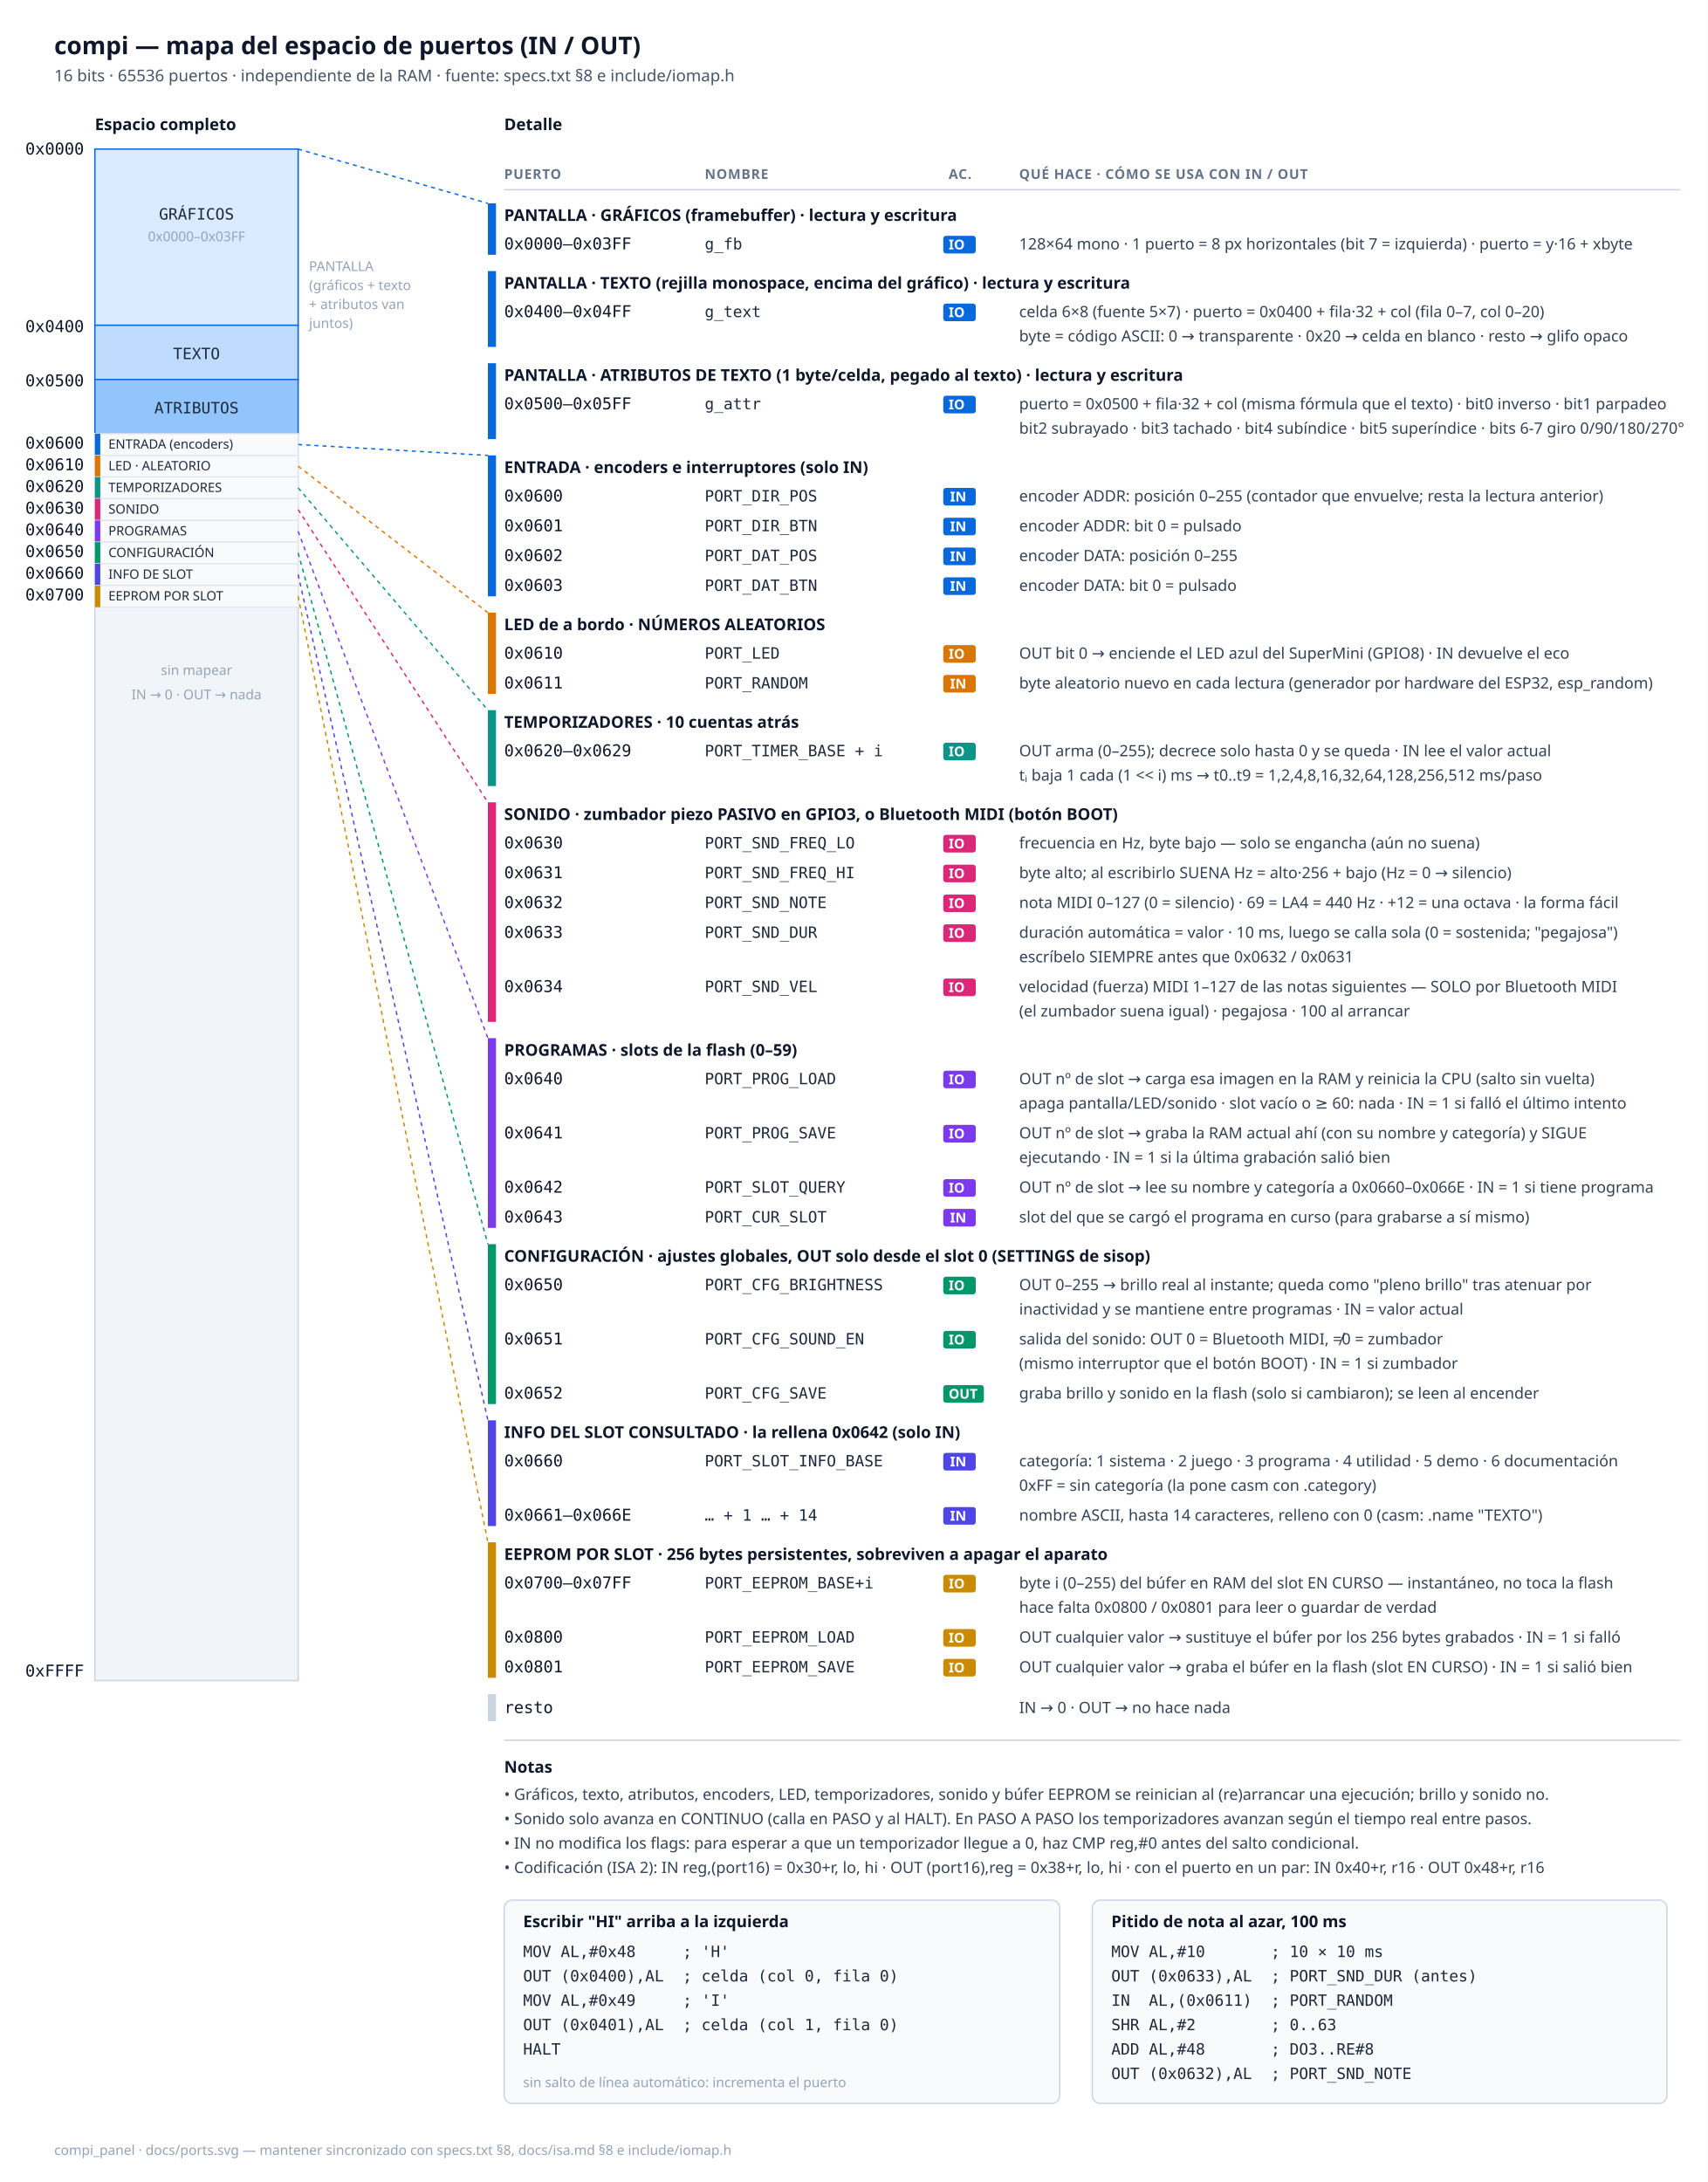
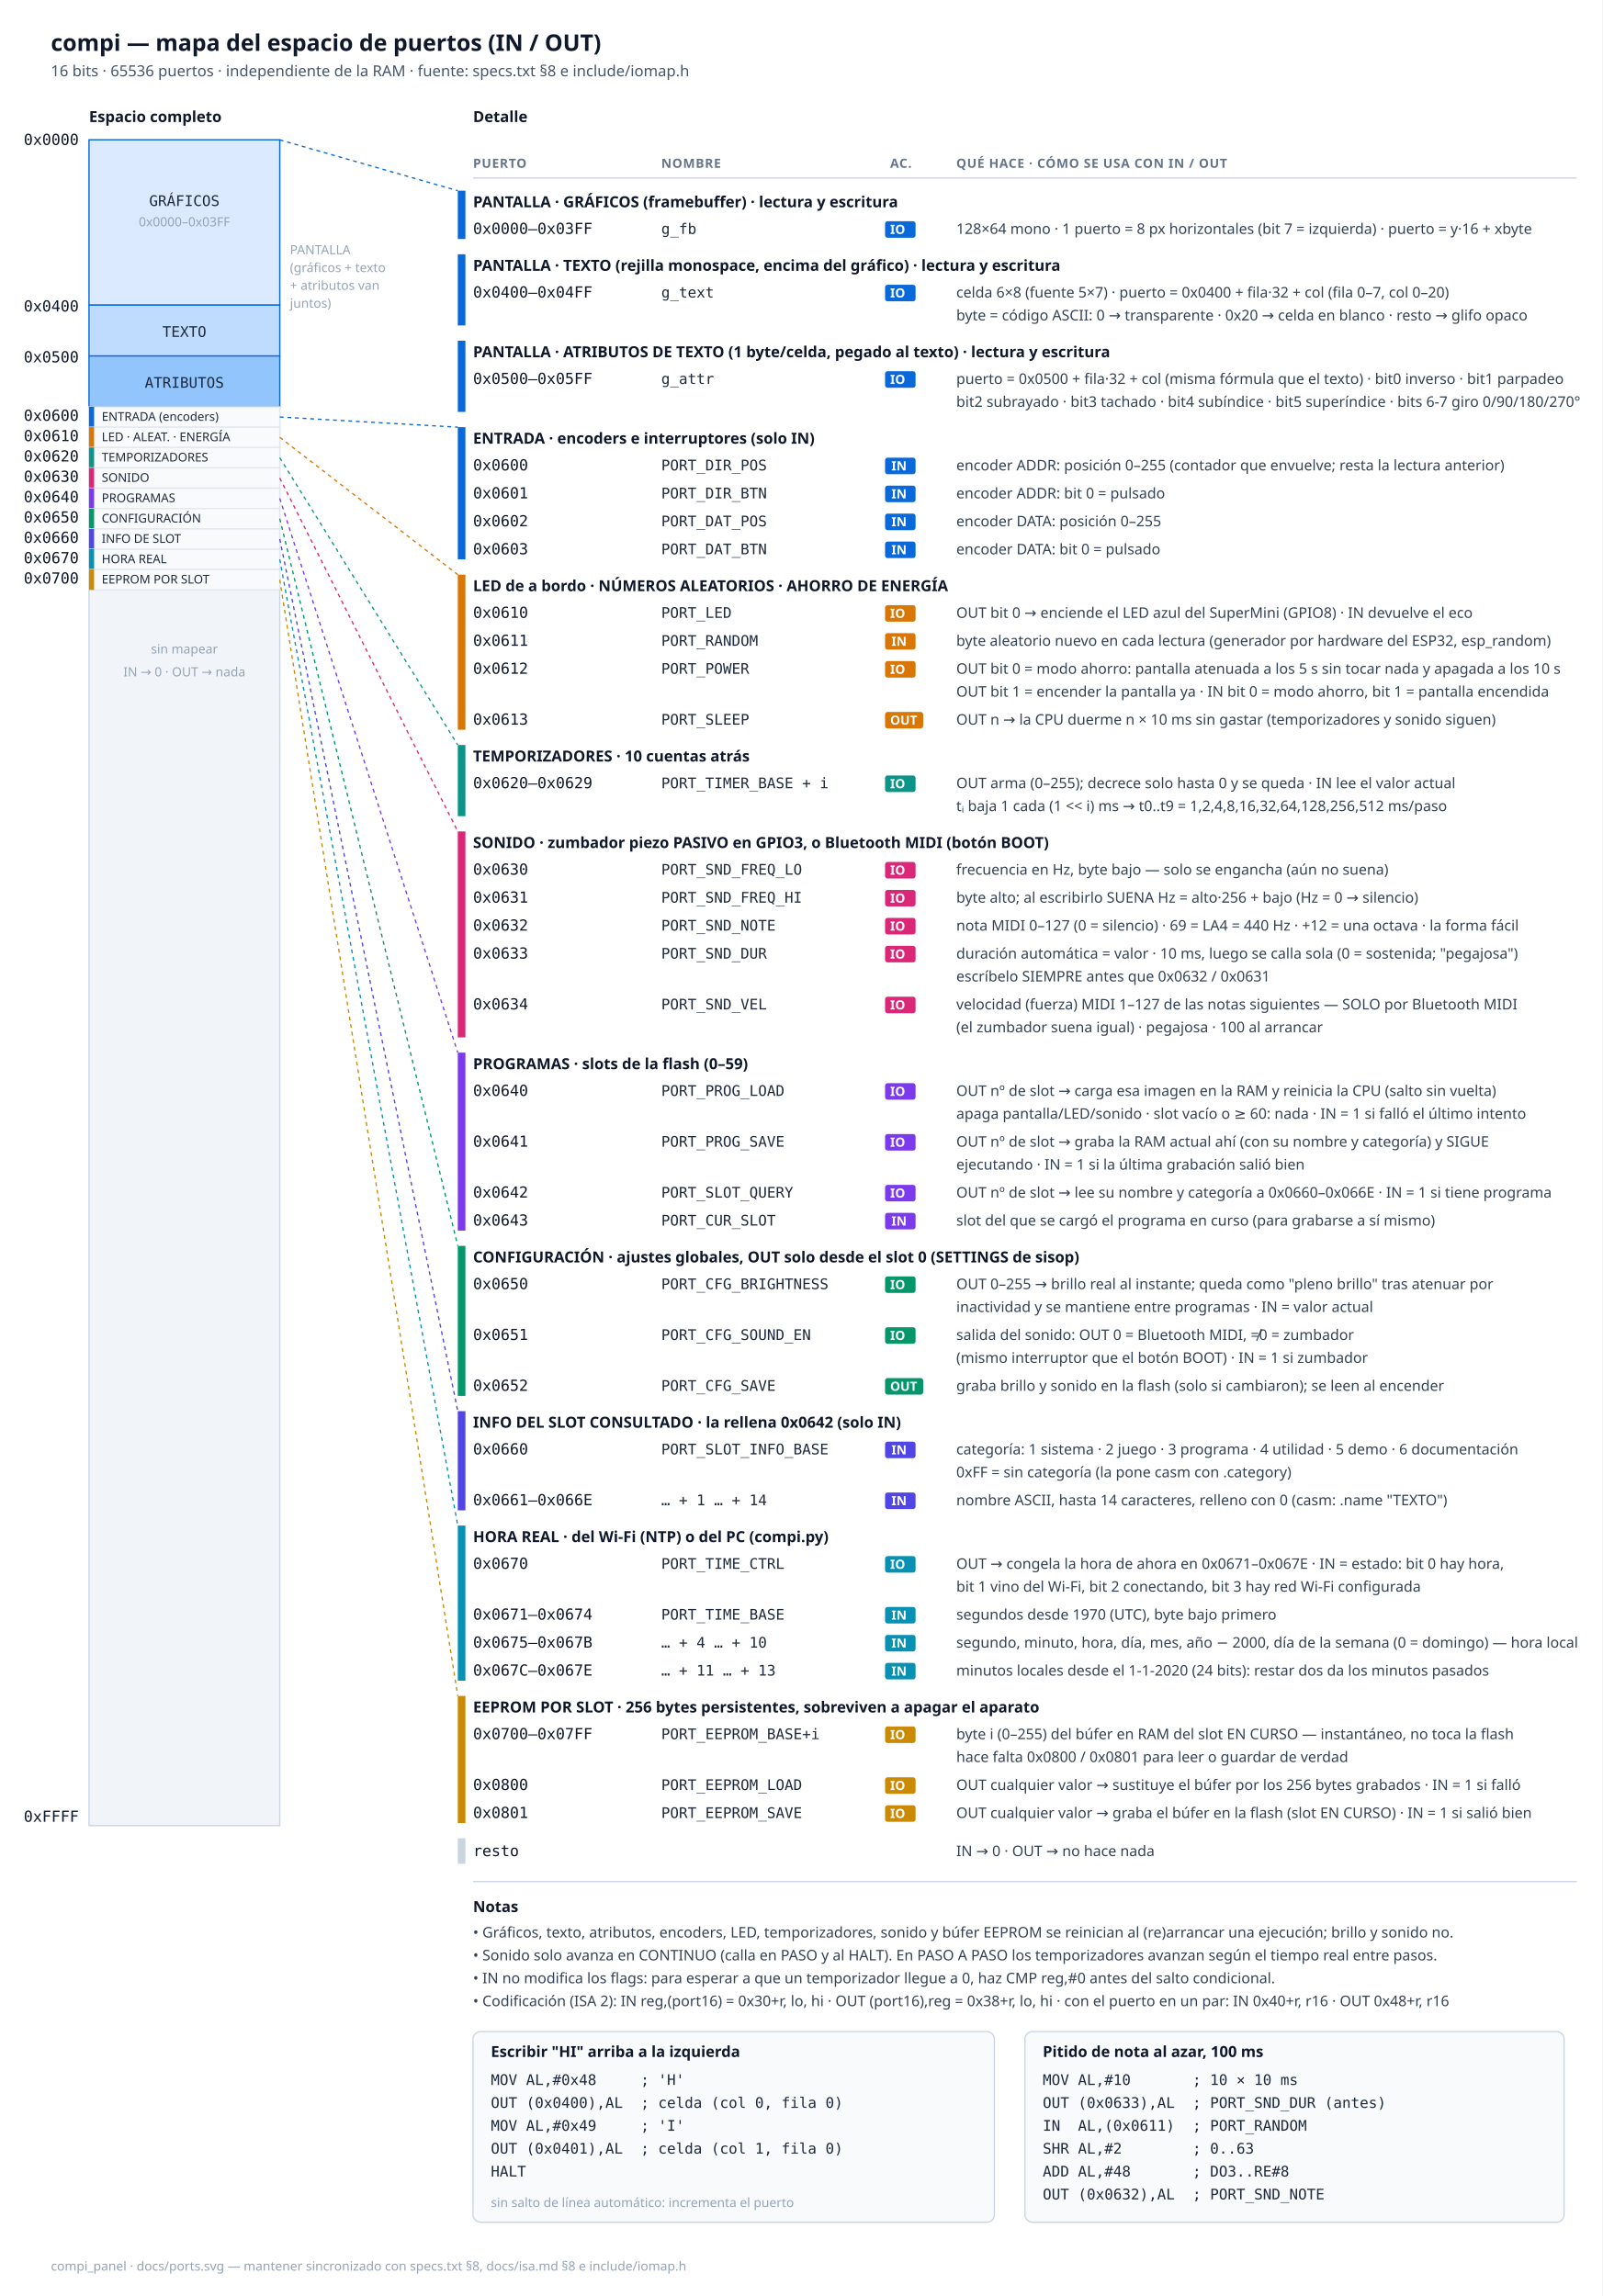
- <svg xmlns="http://www.w3.org/2000/svg" viewBox="0 0 1260 1610" font-family="'Segoe UI',system-ui,sans-serif">
-   <rect x="0" y="0" width="1260" height="1610" fill="#ffffff" />
+ <svg xmlns="http://www.w3.org/2000/svg" viewBox="0 0 1260 1806" font-family="'Segoe UI',system-ui,sans-serif">
+   <rect x="0" y="0" width="1260" height="1806" fill="#ffffff" />
  <style>
    .ttl   { font-size:18px; font-weight:700; fill:#0f172a; }
    .sub   { font-size:12px; fill:#475569; }
    .grp   { font-size:12px; font-weight:700; fill:#0f172a; }
    .adr   { font-size:12px; font-family:ui-monospace,Consolas,'DejaVu Sans Mono',monospace; fill:#0f172a; }
    .nm    { font-size:11.5px; font-family:ui-monospace,Consolas,'DejaVu Sans Mono',monospace; fill:#1e293b; }
    .ac    { font-size:10px; font-weight:700; fill:#ffffff; }
    .fn    { font-size:11.5px; fill:#334155; }
    .hd    { font-size:10px; font-weight:700; fill:#64748b; letter-spacing:.5px; }
    .note  { font-size:11.5px; fill:#334155; }
    .mono  { white-space:pre; font-size:11.5px; font-family:ui-monospace,Consolas,'DejaVu Sans Mono',monospace; fill:#1e293b; }
    .cap   { font-size:10px; fill:#94a3b8; }
  </style>
  <text x="40" y="40" class="ttl">compi — mapa del espacio de puertos (IN / OUT)</text>
  <text x="40" y="60" class="sub">16 bits · 65536 puertos · independiente de la RAM · fuente: specs.txt §8 e include/iomap.h</text>
  <text x="70" y="96" class="grp">Espacio completo</text>
-   <rect x="70" y="110" width="150" height="1130" fill="#f1f5f9" stroke="#cbd5e1" />
+   <rect x="70" y="110" width="150" height="1326" fill="#f1f5f9" stroke="#cbd5e1" />
  <rect x="70" y="110" width="150" height="130" fill="#dbeafe" stroke="#0969da" />
  <text x="145" y="162" text-anchor="middle" class="nm" fill="#0969da">GRÁFICOS</text>
  <text x="145" y="178" text-anchor="middle" class="cap">0x0000–0x03FF</text>
  <rect x="70" y="240" width="150" height="40" fill="#bfdbfe" stroke="#0969da" />
  <text x="145" y="265" text-anchor="middle" class="nm" fill="#0969da">TEXTO</text>
  <rect x="70" y="280" width="150" height="40" fill="#93c5fd" stroke="#0969da" />
  <text x="145" y="305" text-anchor="middle" class="nm" fill="#0f4c81">ATRIBUTOS</text>
  <g font-size="9.5px">
    <rect x="70" y="320" width="150" height="16" fill="#f8fafc" stroke="#e2e8f0" />
    <rect x="70" y="320" width="4" height="16" fill="#0969da" />
    <text x="80" y="331" fill="#1e293b">ENTRADA (encoders)</text>
    <rect x="70" y="336" width="150" height="16" fill="#f8fafc" stroke="#e2e8f0" />
    <rect x="70" y="336" width="4" height="16" fill="#d97706" />
-     <text x="80" y="347" fill="#1e293b">LED · ALEATORIO</text>
+     <text x="80" y="347" fill="#1e293b">LED · ALEAT. · ENERGÍA</text>
    <rect x="70" y="352" width="150" height="16" fill="#f8fafc" stroke="#e2e8f0" />
    <rect x="70" y="352" width="4" height="16" fill="#0d9488" />
    <text x="80" y="363" fill="#1e293b">TEMPORIZADORES</text>
    <rect x="70" y="368" width="150" height="16" fill="#f8fafc" stroke="#e2e8f0" />
    <rect x="70" y="368" width="4" height="16" fill="#db2777" />
    <text x="80" y="379" fill="#1e293b">SONIDO</text>
    <rect x="70" y="384" width="150" height="16" fill="#f8fafc" stroke="#e2e8f0" />
    <rect x="70" y="384" width="4" height="16" fill="#7c3aed" />
    <text x="80" y="395" fill="#1e293b">PROGRAMAS</text>
    <rect x="70" y="400" width="150" height="16" fill="#f8fafc" stroke="#e2e8f0" />
    <rect x="70" y="400" width="4" height="16" fill="#059669" />
    <text x="80" y="411" fill="#1e293b">CONFIGURACIÓN</text>
    <rect x="70" y="416" width="150" height="16" fill="#f8fafc" stroke="#e2e8f0" />
    <rect x="70" y="416" width="4" height="16" fill="#4f46e5" />
    <text x="80" y="427" fill="#1e293b">INFO DE SLOT</text>
    <rect x="70" y="432" width="150" height="16" fill="#f8fafc" stroke="#e2e8f0" />
-     <rect x="70" y="432" width="4" height="16" fill="#ca8a04" />
-     <text x="80" y="443" fill="#1e293b">EEPROM POR SLOT</text>
+     <rect x="70" y="432" width="4" height="16" fill="#0891b2" />
+     <text x="80" y="443" fill="#1e293b">HORA REAL</text>
+     <rect x="70" y="448" width="150" height="16" fill="#f8fafc" stroke="#e2e8f0" />
+     <rect x="70" y="448" width="4" height="16" fill="#ca8a04" />
+     <text x="80" y="459" fill="#1e293b">EEPROM POR SLOT</text>
  </g>
-   <text x="145" y="498" text-anchor="middle" class="cap">sin mapear</text>
-   <text x="145" y="516" text-anchor="middle" class="cap">IN → 0 · OUT → nada</text>
+   <text x="145" y="514" text-anchor="middle" class="cap">sin mapear</text>
+   <text x="145" y="532" text-anchor="middle" class="cap">IN → 0 · OUT → nada</text>
  <text x="62" y="114" text-anchor="end" class="adr">0x0000</text>
  <text x="62" y="245" text-anchor="end" class="adr">0x0400</text>
  <text x="62" y="285" text-anchor="end" class="adr">0x0500</text>
  <g font-size="9.5px" text-anchor="end" class="adr">
    <text x="62" y="331">0x0600</text>
    <text x="62" y="347">0x0610</text>
    <text x="62" y="363">0x0620</text>
    <text x="62" y="379">0x0630</text>
    <text x="62" y="395">0x0640</text>
    <text x="62" y="411">0x0650</text>
    <text x="62" y="427">0x0660</text>
-     <text x="62" y="443">0x0700</text>
+     <text x="62" y="443">0x0670</text>
+     <text x="62" y="459">0x0700</text>
  </g>
-   <text x="62" y="1237" text-anchor="end" class="adr">0xFFFF</text>
+   <text x="62" y="1433" text-anchor="end" class="adr">0xFFFF</text>
  <text x="228" y="200" class="cap">PANTALLA</text>
  <text x="228" y="214" class="cap">(gráficos + texto</text>
  <text x="228" y="228" class="cap">+ atributos van</text>
  <text x="228" y="242" class="cap">juntos)</text>
  <path d="M220,110 L360,150" fill="none" stroke="#0969da" stroke-width="1" stroke-dasharray="3 3" />
  <path d="M220,328 L360,336" fill="none" stroke="#0969da" stroke-width="1" stroke-dasharray="3 3" />
  <path d="M220,344 L360,452" fill="none" stroke="#d97706" stroke-width="1" stroke-dasharray="3 3" />
-   <path d="M220,360 L360,524" fill="none" stroke="#0d9488" stroke-width="1" stroke-dasharray="3 3" />
-   <path d="M220,376 L360,592" fill="none" stroke="#db2777" stroke-width="1" stroke-dasharray="3 3" />
-   <path d="M220,392 L360,766" fill="none" stroke="#7c3aed" stroke-width="1" stroke-dasharray="3 3" />
-   <path d="M220,408 L360,918" fill="none" stroke="#059669" stroke-width="1" stroke-dasharray="3 3" />
-   <path d="M220,424 L360,1048" fill="none" stroke="#4f46e5" stroke-width="1" stroke-dasharray="3 3" />
-   <path d="M220,440 L360,1138" fill="none" stroke="#ca8a04" stroke-width="1" stroke-dasharray="3 3" />
+   <path d="M220,360 L360,586" fill="none" stroke="#0d9488" stroke-width="1" stroke-dasharray="3 3" />
+   <path d="M220,376 L360,654" fill="none" stroke="#db2777" stroke-width="1" stroke-dasharray="3 3" />
+   <path d="M220,392 L360,828" fill="none" stroke="#7c3aed" stroke-width="1" stroke-dasharray="3 3" />
+   <path d="M220,408 L360,980" fill="none" stroke="#059669" stroke-width="1" stroke-dasharray="3 3" />
+   <path d="M220,424 L360,1110" fill="none" stroke="#4f46e5" stroke-width="1" stroke-dasharray="3 3" />
+   <path d="M220,440 L360,1200" fill="none" stroke="#0891b2" stroke-width="1" stroke-dasharray="3 3" />
+   <path d="M220,456 L360,1334" fill="none" stroke="#ca8a04" stroke-width="1" stroke-dasharray="3 3" />
  <text x="372" y="96" class="grp">Detalle</text>
  <g class="hd">
    <text x="372" y="132">PUERTO</text>
    <text x="520" y="132">NOMBRE</text>
    <text x="700" y="132">AC.</text>
    <text x="752" y="132">QUÉ HACE · CÓMO SE USA CON IN / OUT</text>
  </g>
  <line x1="372" y1="140" x2="1240" y2="140" stroke="#cbd5e1" />
  <rect x="360" y="150" width="6" height="38" fill="#0969da" />
  <text x="372" y="163" class="grp" fill="#0969da">PANTALLA · GRÁFICOS (framebuffer)  ·  lectura y escritura</text>
  <text x="372" y="184" class="adr">0x0000–0x03FF</text>
  <text x="520" y="184" class="nm">g_fb</text>
  <rect x="696" y="174" width="24" height="13" rx="2" fill="#0969da" />
  <text x="700" y="184" class="ac">IO</text>
  <text x="752" y="184" class="fn">128×64 mono · 1 puerto = 8 px horizontales (bit 7 = izquierda) · puerto = y·16 + xbyte</text>
  <rect x="360" y="200" width="6" height="56" fill="#0969da" />
  <text x="372" y="213" class="grp" fill="#0969da">PANTALLA · TEXTO (rejilla monospace, encima del gráfico)  ·  lectura y escritura</text>
  <text x="372" y="234" class="adr">0x0400–0x04FF</text>
  <text x="520" y="234" class="nm">g_text</text>
  <rect x="696" y="224" width="24" height="13" rx="2" fill="#0969da" />
  <text x="700" y="234" class="ac">IO</text>
  <text x="752" y="234" class="fn">celda 6×8 (fuente 5×7) · puerto = 0x0400 + fila·32 + col   (fila 0–7, col 0–20)</text>
  <text x="752" y="252" class="fn">byte = código ASCII: 0 → transparente · 0x20 → celda en blanco · resto → glifo opaco</text>
  <rect x="360" y="268" width="6" height="56" fill="#0969da" />
  <text x="372" y="281" class="grp" fill="#0969da">PANTALLA · ATRIBUTOS DE TEXTO (1 byte/celda, pegado al texto)  ·  lectura y escritura</text>
  <text x="372" y="302" class="adr">0x0500–0x05FF</text>
  <text x="520" y="302" class="nm">g_attr</text>
  <rect x="696" y="292" width="24" height="13" rx="2" fill="#0969da" />
  <text x="700" y="302" class="ac">IO</text>
  <text x="752" y="302" class="fn">puerto = 0x0500 + fila·32 + col (misma fórmula que el texto) · bit0 inverso · bit1 parpadeo</text>
  <text x="752" y="320" class="fn">bit2 subrayado · bit3 tachado · bit4 subíndice · bit5 superíndice · bits 6-7 giro 0/90/180/270°</text>
  <rect x="360" y="336" width="6" height="104" fill="#0969da" />
  <text x="372" y="349" class="grp" fill="#0969da">ENTRADA  ·  encoders e interruptores  (solo IN)</text>
  <text x="372" y="370" class="adr">0x0600</text>
  <text x="520" y="370" class="nm">PORT_DIR_POS</text>
  <rect x="696" y="360" width="24" height="13" rx="2" fill="#0969da" />
  <text x="701" y="370" class="ac">IN</text>
  <text x="752" y="370" class="fn">encoder ADDR: posición 0–255 (contador que envuelve; resta la lectura anterior)</text>
  <text x="372" y="392" class="adr">0x0601</text>
  <text x="520" y="392" class="nm">PORT_DIR_BTN</text>
  <rect x="696" y="382" width="24" height="13" rx="2" fill="#0969da" />
  <text x="701" y="392" class="ac">IN</text>
  <text x="752" y="392" class="fn">encoder ADDR: bit 0 = pulsado</text>
  <text x="372" y="414" class="adr">0x0602</text>
  <text x="520" y="414" class="nm">PORT_DAT_POS</text>
  <rect x="696" y="404" width="24" height="13" rx="2" fill="#0969da" />
  <text x="701" y="414" class="ac">IN</text>
  <text x="752" y="414" class="fn">encoder DATA: posición 0–255</text>
  <text x="372" y="436" class="adr">0x0603</text>
  <text x="520" y="436" class="nm">PORT_DAT_BTN</text>
  <rect x="696" y="426" width="24" height="13" rx="2" fill="#0969da" />
  <text x="701" y="436" class="ac">IN</text>
  <text x="752" y="436" class="fn">encoder DATA: bit 0 = pulsado</text>
-   <rect x="360" y="452" width="6" height="60" fill="#d97706" />
-   <text x="372" y="465" class="grp" fill="#b45309">LED de a bordo  ·  NÚMEROS ALEATORIOS</text>
+   <rect x="360" y="452" width="6" height="122" fill="#d97706" />
+   <text x="372" y="465" class="grp" fill="#b45309">LED de a bordo  ·  NÚMEROS ALEATORIOS  ·  AHORRO DE ENERGÍA</text>
  <text x="372" y="486" class="adr">0x0610</text>
  <text x="520" y="486" class="nm">PORT_LED</text>
  <rect x="696" y="476" width="24" height="13" rx="2" fill="#d97706" />
  <text x="700" y="486" class="ac">IO</text>
  <text x="752" y="486" class="fn">OUT bit 0 → enciende el LED azul del SuperMini (GPIO8) · IN devuelve el eco</text>
  <text x="372" y="508" class="adr">0x0611</text>
  <text x="520" y="508" class="nm">PORT_RANDOM</text>
  <rect x="696" y="498" width="24" height="13" rx="2" fill="#d97706" />
  <text x="701" y="508" class="ac">IN</text>
  <text x="752" y="508" class="fn">byte aleatorio nuevo en cada lectura (generador por hardware del ESP32, esp_random)</text>
-   <rect x="360" y="524" width="6" height="56" fill="#0d9488" />
-   <text x="372" y="537" class="grp" fill="#0f766e">TEMPORIZADORES  ·  10 cuentas atrás</text>
-   <text x="372" y="558" class="adr">0x0620–0x0629</text>
-   <text x="520" y="558" class="nm">PORT_TIMER_BASE + i</text>
-   <rect x="696" y="548" width="24" height="13" rx="2" fill="#0d9488" />
-   <text x="700" y="558" class="ac">IO</text>
-   <text x="752" y="558" class="fn">OUT arma (0–255); decrece solo hasta 0 y se queda · IN lee el valor actual</text>
-   <text x="752" y="576" class="fn">tᵢ baja 1 cada (1 &lt;&lt; i) ms  →  t0..t9 = 1,2,4,8,16,32,64,128,256,512 ms/paso</text>
-   <rect x="360" y="592" width="6" height="162" fill="#db2777" />
-   <text x="372" y="605" class="grp" fill="#be185d">SONIDO  ·  zumbador piezo PASIVO en GPIO3, o Bluetooth MIDI (botón BOOT)</text>
-   <text x="372" y="626" class="adr">0x0630</text>
-   <text x="520" y="626" class="nm">PORT_SND_FREQ_LO</text>
-   <rect x="696" y="616" width="24" height="13" rx="2" fill="#db2777" />
-   <text x="700" y="626" class="ac">IO</text>
-   <text x="752" y="626" class="fn">frecuencia en Hz, byte bajo — solo se engancha (aún no suena)</text>
-   <text x="372" y="648" class="adr">0x0631</text>
-   <text x="520" y="648" class="nm">PORT_SND_FREQ_HI</text>
-   <rect x="696" y="638" width="24" height="13" rx="2" fill="#db2777" />
-   <text x="700" y="648" class="ac">IO</text>
-   <text x="752" y="648" class="fn">byte alto; al escribirlo SUENA  Hz = alto·256 + bajo  (Hz = 0 → silencio)</text>
-   <text x="372" y="670" class="adr">0x0632</text>
-   <text x="520" y="670" class="nm">PORT_SND_NOTE</text>
-   <rect x="696" y="660" width="24" height="13" rx="2" fill="#db2777" />
-   <text x="700" y="670" class="ac">IO</text>
-   <text x="752" y="670" class="fn">nota MIDI 0–127 (0 = silencio) · 69 = LA4 = 440 Hz · +12 = una octava · la forma fácil</text>
-   <text x="372" y="692" class="adr">0x0633</text>
-   <text x="520" y="692" class="nm">PORT_SND_DUR</text>
-   <rect x="696" y="682" width="24" height="13" rx="2" fill="#db2777" />
-   <text x="700" y="692" class="ac">IO</text>
-   <text x="752" y="692" class="fn">duración automática = valor · 10 ms, luego se calla sola (0 = sostenida; "pegajosa")</text>
-   <text x="752" y="710" class="fn">escríbelo SIEMPRE antes que 0x0632 / 0x0631</text>
-   <text x="372" y="732" class="adr">0x0634</text>
-   <text x="520" y="732" class="nm">PORT_SND_VEL</text>
+   <text x="372" y="530" class="adr">0x0612</text>
+   <text x="520" y="530" class="nm">PORT_POWER</text>
+   <rect x="696" y="520" width="24" height="13" rx="2" fill="#d97706" />
+   <text x="700" y="530" class="ac">IO</text>
+   <text x="752" y="530" class="fn">OUT bit 0 = modo ahorro: pantalla atenuada a los 5 s sin tocar nada y apagada a los 10 s</text>
+   <text x="752" y="548" class="fn">OUT bit 1 = encender la pantalla ya · IN bit 0 = modo ahorro, bit 1 = pantalla encendida</text>
+   <text x="372" y="570" class="adr">0x0613</text>
+   <text x="520" y="570" class="nm">PORT_SLEEP</text>
+   <rect x="696" y="560" width="30" height="13" rx="2" fill="#d97706" />
+   <text x="700" y="570" class="ac">OUT</text>
+   <text x="752" y="570" class="fn">OUT n → la CPU duerme n × 10 ms sin gastar (temporizadores y sonido siguen)</text>
+   <rect x="360" y="586" width="6" height="56" fill="#0d9488" />
+   <text x="372" y="599" class="grp" fill="#0f766e">TEMPORIZADORES  ·  10 cuentas atrás</text>
+   <text x="372" y="620" class="adr">0x0620–0x0629</text>
+   <text x="520" y="620" class="nm">PORT_TIMER_BASE + i</text>
+   <rect x="696" y="610" width="24" height="13" rx="2" fill="#0d9488" />
+   <text x="700" y="620" class="ac">IO</text>
+   <text x="752" y="620" class="fn">OUT arma (0–255); decrece solo hasta 0 y se queda · IN lee el valor actual</text>
+   <text x="752" y="638" class="fn">tᵢ baja 1 cada (1 &lt;&lt; i) ms  →  t0..t9 = 1,2,4,8,16,32,64,128,256,512 ms/paso</text>
+   <rect x="360" y="654" width="6" height="162" fill="#db2777" />
+   <text x="372" y="667" class="grp" fill="#be185d">SONIDO  ·  zumbador piezo PASIVO en GPIO3, o Bluetooth MIDI (botón BOOT)</text>
+   <text x="372" y="688" class="adr">0x0630</text>
+   <text x="520" y="688" class="nm">PORT_SND_FREQ_LO</text>
+   <rect x="696" y="678" width="24" height="13" rx="2" fill="#db2777" />
+   <text x="700" y="688" class="ac">IO</text>
+   <text x="752" y="688" class="fn">frecuencia en Hz, byte bajo — solo se engancha (aún no suena)</text>
+   <text x="372" y="710" class="adr">0x0631</text>
+   <text x="520" y="710" class="nm">PORT_SND_FREQ_HI</text>
+   <rect x="696" y="700" width="24" height="13" rx="2" fill="#db2777" />
+   <text x="700" y="710" class="ac">IO</text>
+   <text x="752" y="710" class="fn">byte alto; al escribirlo SUENA  Hz = alto·256 + bajo  (Hz = 0 → silencio)</text>
+   <text x="372" y="732" class="adr">0x0632</text>
+   <text x="520" y="732" class="nm">PORT_SND_NOTE</text>
  <rect x="696" y="722" width="24" height="13" rx="2" fill="#db2777" />
  <text x="700" y="732" class="ac">IO</text>
-   <text x="752" y="732" class="fn">velocidad (fuerza) MIDI 1–127 de las notas siguientes — SOLO por Bluetooth MIDI</text>
-   <text x="752" y="750" class="fn">(el zumbador suena igual) · pegajosa · 100 al arrancar</text>
-   <rect x="360" y="766" width="6" height="140" fill="#7c3aed" />
-   <text x="372" y="779" class="grp" fill="#6d28d9">PROGRAMAS  ·  slots de la flash (0–59)</text>
-   <text x="372" y="800" class="adr">0x0640</text>
-   <text x="520" y="800" class="nm">PORT_PROG_LOAD</text>
-   <rect x="696" y="790" width="24" height="13" rx="2" fill="#7c3aed" />
-   <text x="700" y="800" class="ac">IO</text>
-   <text x="752" y="800" class="fn">OUT nº de slot → carga esa imagen en la RAM y reinicia la CPU (salto sin vuelta)</text>
-   <text x="752" y="818" class="fn">apaga pantalla/LED/sonido · slot vacío o ≥ 60: nada · IN = 1 si falló el último intento</text>
-   <text x="372" y="840" class="adr">0x0641</text>
-   <text x="520" y="840" class="nm">PORT_PROG_SAVE</text>
-   <rect x="696" y="830" width="24" height="13" rx="2" fill="#7c3aed" />
-   <text x="700" y="840" class="ac">IO</text>
-   <text x="752" y="840" class="fn">OUT nº de slot → graba la RAM actual ahí (con su nombre y categoría) y SIGUE</text>
-   <text x="752" y="858" class="fn">ejecutando · IN = 1 si la última grabación salió bien</text>
-   <text x="372" y="880" class="adr">0x0642</text>
-   <text x="520" y="880" class="nm">PORT_SLOT_QUERY</text>
-   <rect x="696" y="870" width="24" height="13" rx="2" fill="#7c3aed" />
-   <text x="700" y="880" class="ac">IO</text>
-   <text x="752" y="880" class="fn">OUT nº de slot → lee su nombre y categoría a 0x0660–0x066E · IN = 1 si tiene programa</text>
-   <text x="372" y="902" class="adr">0x0643</text>
-   <text x="520" y="902" class="nm">PORT_CUR_SLOT</text>
+   <text x="752" y="732" class="fn">nota MIDI 0–127 (0 = silencio) · 69 = LA4 = 440 Hz · +12 = una octava · la forma fácil</text>
+   <text x="372" y="754" class="adr">0x0633</text>
+   <text x="520" y="754" class="nm">PORT_SND_DUR</text>
+   <rect x="696" y="744" width="24" height="13" rx="2" fill="#db2777" />
+   <text x="700" y="754" class="ac">IO</text>
+   <text x="752" y="754" class="fn">duración automática = valor · 10 ms, luego se calla sola (0 = sostenida; "pegajosa")</text>
+   <text x="752" y="772" class="fn">escríbelo SIEMPRE antes que 0x0632 / 0x0631</text>
+   <text x="372" y="794" class="adr">0x0634</text>
+   <text x="520" y="794" class="nm">PORT_SND_VEL</text>
+   <rect x="696" y="784" width="24" height="13" rx="2" fill="#db2777" />
+   <text x="700" y="794" class="ac">IO</text>
+   <text x="752" y="794" class="fn">velocidad (fuerza) MIDI 1–127 de las notas siguientes — SOLO por Bluetooth MIDI</text>
+   <text x="752" y="812" class="fn">(el zumbador suena igual) · pegajosa · 100 al arrancar</text>
+   <rect x="360" y="828" width="6" height="140" fill="#7c3aed" />
+   <text x="372" y="841" class="grp" fill="#6d28d9">PROGRAMAS  ·  slots de la flash (0–59)</text>
+   <text x="372" y="862" class="adr">0x0640</text>
+   <text x="520" y="862" class="nm">PORT_PROG_LOAD</text>
+   <rect x="696" y="852" width="24" height="13" rx="2" fill="#7c3aed" />
+   <text x="700" y="862" class="ac">IO</text>
+   <text x="752" y="862" class="fn">OUT nº de slot → carga esa imagen en la RAM y reinicia la CPU (salto sin vuelta)</text>
+   <text x="752" y="880" class="fn">apaga pantalla/LED/sonido · slot vacío o ≥ 60: nada · IN = 1 si falló el último intento</text>
+   <text x="372" y="902" class="adr">0x0641</text>
+   <text x="520" y="902" class="nm">PORT_PROG_SAVE</text>
  <rect x="696" y="892" width="24" height="13" rx="2" fill="#7c3aed" />
-   <text x="701" y="902" class="ac">IN</text>
-   <text x="752" y="902" class="fn">slot del que se cargó el programa en curso (para grabarse a sí mismo)</text>
-   <rect x="360" y="918" width="6" height="118" fill="#059669" />
-   <text x="372" y="931" class="grp" fill="#047857">CONFIGURACIÓN  ·  ajustes globales, OUT solo desde el slot 0 (SETTINGS de sisop)</text>
-   <text x="372" y="952" class="adr">0x0650</text>
-   <text x="520" y="952" class="nm">PORT_CFG_BRIGHTNESS</text>
-   <rect x="696" y="942" width="24" height="13" rx="2" fill="#059669" />
-   <text x="700" y="952" class="ac">IO</text>
-   <text x="752" y="952" class="fn">OUT 0–255 → brillo real al instante; queda como "pleno brillo" tras atenuar por</text>
-   <text x="752" y="970" class="fn">inactividad y se mantiene entre programas · IN = valor actual</text>
-   <text x="372" y="992" class="adr">0x0651</text>
-   <text x="520" y="992" class="nm">PORT_CFG_SOUND_EN</text>
-   <rect x="696" y="982" width="24" height="13" rx="2" fill="#059669" />
-   <text x="700" y="992" class="ac">IO</text>
-   <text x="752" y="992" class="fn">salida del sonido: OUT 0 = Bluetooth MIDI, ≠0 = zumbador</text>
-   <text x="752" y="1010" class="fn">(mismo interruptor que el botón BOOT) · IN = 1 si zumbador</text>
-   <text x="372" y="1032" class="adr">0x0652</text>
-   <text x="520" y="1032" class="nm">PORT_CFG_SAVE</text>
-   <rect x="696" y="1022" width="30" height="13" rx="2" fill="#059669" />
-   <text x="700" y="1032" class="ac">OUT</text>
-   <text x="752" y="1032" class="fn">graba brillo y sonido en la flash (solo si cambiaron); se leen al encender</text>
-   <rect x="360" y="1048" width="6" height="78" fill="#4f46e5" />
-   <text x="372" y="1061" class="grp" fill="#4338ca">INFO DEL SLOT CONSULTADO  ·  la rellena 0x0642  (solo IN)</text>
-   <text x="372" y="1082" class="adr">0x0660</text>
-   <text x="520" y="1082" class="nm">PORT_SLOT_INFO_BASE</text>
-   <rect x="696" y="1072" width="24" height="13" rx="2" fill="#4f46e5" />
-   <text x="701" y="1082" class="ac">IN</text>
-   <text x="752" y="1082" class="fn">categoría: 1 sistema · 2 juego · 3 programa · 4 utilidad · 5 demo · 6 documentación</text>
-   <text x="752" y="1100" class="fn">0xFF = sin categoría (la pone casm con .category)</text>
-   <text x="372" y="1122" class="adr">0x0661–0x066E</text>
-   <text x="520" y="1122" class="nm">… + 1 … + 14</text>
-   <rect x="696" y="1112" width="24" height="13" rx="2" fill="#4f46e5" />
-   <text x="701" y="1122" class="ac">IN</text>
-   <text x="752" y="1122" class="fn">nombre ASCII, hasta 14 caracteres, relleno con 0 (casm: .name "TEXTO")</text>
-   <rect x="360" y="1138" width="6" height="100" fill="#ca8a04" />
-   <text x="372" y="1151" class="grp" fill="#a16207">EEPROM POR SLOT  ·  256 bytes persistentes, sobreviven a apagar el aparato</text>
-   <text x="372" y="1172" class="adr">0x0700–0x07FF</text>
-   <text x="520" y="1172" class="nm">PORT_EEPROM_BASE+i</text>
-   <rect x="696" y="1162" width="24" height="13" rx="2" fill="#ca8a04" />
-   <text x="700" y="1172" class="ac">IO</text>
-   <text x="752" y="1172" class="fn">byte i (0–255) del búfer en RAM del slot EN CURSO — instantáneo, no toca la flash</text>
-   <text x="752" y="1190" class="fn">hace falta 0x0800 / 0x0801 para leer o guardar de verdad</text>
-   <text x="372" y="1212" class="adr">0x0800</text>
-   <text x="520" y="1212" class="nm">PORT_EEPROM_LOAD</text>
-   <rect x="696" y="1202" width="24" height="13" rx="2" fill="#ca8a04" />
-   <text x="700" y="1212" class="ac">IO</text>
-   <text x="752" y="1212" class="fn">OUT cualquier valor → sustituye el búfer por los 256 bytes grabados · IN = 1 si falló</text>
-   <text x="372" y="1234" class="adr">0x0801</text>
-   <text x="520" y="1234" class="nm">PORT_EEPROM_SAVE</text>
-   <rect x="696" y="1224" width="24" height="13" rx="2" fill="#ca8a04" />
+   <text x="700" y="902" class="ac">IO</text>
+   <text x="752" y="902" class="fn">OUT nº de slot → graba la RAM actual ahí (con su nombre y categoría) y SIGUE</text>
+   <text x="752" y="920" class="fn">ejecutando · IN = 1 si la última grabación salió bien</text>
+   <text x="372" y="942" class="adr">0x0642</text>
+   <text x="520" y="942" class="nm">PORT_SLOT_QUERY</text>
+   <rect x="696" y="932" width="24" height="13" rx="2" fill="#7c3aed" />
+   <text x="700" y="942" class="ac">IO</text>
+   <text x="752" y="942" class="fn">OUT nº de slot → lee su nombre y categoría a 0x0660–0x066E · IN = 1 si tiene programa</text>
+   <text x="372" y="964" class="adr">0x0643</text>
+   <text x="520" y="964" class="nm">PORT_CUR_SLOT</text>
+   <rect x="696" y="954" width="24" height="13" rx="2" fill="#7c3aed" />
+   <text x="701" y="964" class="ac">IN</text>
+   <text x="752" y="964" class="fn">slot del que se cargó el programa en curso (para grabarse a sí mismo)</text>
+   <rect x="360" y="980" width="6" height="118" fill="#059669" />
+   <text x="372" y="993" class="grp" fill="#047857">CONFIGURACIÓN  ·  ajustes globales, OUT solo desde el slot 0 (SETTINGS de sisop)</text>
+   <text x="372" y="1014" class="adr">0x0650</text>
+   <text x="520" y="1014" class="nm">PORT_CFG_BRIGHTNESS</text>
+   <rect x="696" y="1004" width="24" height="13" rx="2" fill="#059669" />
+   <text x="700" y="1014" class="ac">IO</text>
+   <text x="752" y="1014" class="fn">OUT 0–255 → brillo real al instante; queda como "pleno brillo" tras atenuar por</text>
+   <text x="752" y="1032" class="fn">inactividad y se mantiene entre programas · IN = valor actual</text>
+   <text x="372" y="1054" class="adr">0x0651</text>
+   <text x="520" y="1054" class="nm">PORT_CFG_SOUND_EN</text>
+   <rect x="696" y="1044" width="24" height="13" rx="2" fill="#059669" />
+   <text x="700" y="1054" class="ac">IO</text>
+   <text x="752" y="1054" class="fn">salida del sonido: OUT 0 = Bluetooth MIDI, ≠0 = zumbador</text>
+   <text x="752" y="1072" class="fn">(mismo interruptor que el botón BOOT) · IN = 1 si zumbador</text>
+   <text x="372" y="1094" class="adr">0x0652</text>
+   <text x="520" y="1094" class="nm">PORT_CFG_SAVE</text>
+   <rect x="696" y="1084" width="30" height="13" rx="2" fill="#059669" />
+   <text x="700" y="1094" class="ac">OUT</text>
+   <text x="752" y="1094" class="fn">graba brillo y sonido en la flash (solo si cambiaron); se leen al encender</text>
+   <rect x="360" y="1110" width="6" height="78" fill="#4f46e5" />
+   <text x="372" y="1123" class="grp" fill="#4338ca">INFO DEL SLOT CONSULTADO  ·  la rellena 0x0642  (solo IN)</text>
+   <text x="372" y="1144" class="adr">0x0660</text>
+   <text x="520" y="1144" class="nm">PORT_SLOT_INFO_BASE</text>
+   <rect x="696" y="1134" width="24" height="13" rx="2" fill="#4f46e5" />
+   <text x="701" y="1144" class="ac">IN</text>
+   <text x="752" y="1144" class="fn">categoría: 1 sistema · 2 juego · 3 programa · 4 utilidad · 5 demo · 6 documentación</text>
+   <text x="752" y="1162" class="fn">0xFF = sin categoría (la pone casm con .category)</text>
+   <text x="372" y="1184" class="adr">0x0661–0x066E</text>
+   <text x="520" y="1184" class="nm">… + 1 … + 14</text>
+   <rect x="696" y="1174" width="24" height="13" rx="2" fill="#4f46e5" />
+   <text x="701" y="1184" class="ac">IN</text>
+   <text x="752" y="1184" class="fn">nombre ASCII, hasta 14 caracteres, relleno con 0 (casm: .name "TEXTO")</text>
+   <rect x="360" y="1200" width="6" height="122" fill="#0891b2" />
+   <text x="372" y="1213" class="grp" fill="#0e7490">HORA REAL  ·  del Wi-Fi (NTP) o del PC (compi.py)</text>
+   <text x="372" y="1234" class="adr">0x0670</text>
+   <text x="520" y="1234" class="nm">PORT_TIME_CTRL</text>
+   <rect x="696" y="1224" width="24" height="13" rx="2" fill="#0891b2" />
  <text x="700" y="1234" class="ac">IO</text>
-   <text x="752" y="1234" class="fn">OUT cualquier valor → graba el búfer en la flash (slot EN CURSO) · IN = 1 si salió bien</text>
-   <g transform="translate(0,558)">
+   <text x="752" y="1234" class="fn">OUT → congela la hora de ahora en 0x0671–0x067E · IN = estado: bit 0 hay hora,</text>
+   <text x="752" y="1252" class="fn">bit 1 vino del Wi-Fi, bit 2 conectando, bit 3 hay red Wi-Fi configurada</text>
+   <text x="372" y="1274" class="adr">0x0671–0x0674</text>
+   <text x="520" y="1274" class="nm">PORT_TIME_BASE</text>
+   <rect x="696" y="1264" width="24" height="13" rx="2" fill="#0891b2" />
+   <text x="701" y="1274" class="ac">IN</text>
+   <text x="752" y="1274" class="fn">segundos desde 1970 (UTC), byte bajo primero</text>
+   <text x="372" y="1296" class="adr">0x0675–0x067B</text>
+   <text x="520" y="1296" class="nm">… + 4 … + 10</text>
+   <rect x="696" y="1286" width="24" height="13" rx="2" fill="#0891b2" />
+   <text x="701" y="1296" class="ac">IN</text>
+   <text x="752" y="1296" class="fn">segundo, minuto, hora, día, mes, año − 2000, día de la semana (0 = domingo) — hora local</text>
+   <text x="372" y="1318" class="adr">0x067C–0x067E</text>
+   <text x="520" y="1318" class="nm">… + 11 … + 13</text>
+   <rect x="696" y="1308" width="24" height="13" rx="2" fill="#0891b2" />
+   <text x="701" y="1318" class="ac">IN</text>
+   <text x="752" y="1318" class="fn">minutos locales desde el 1-1-2020 (24 bits): restar dos da los minutos pasados</text>
+   <rect x="360" y="1334" width="6" height="100" fill="#ca8a04" />
+   <text x="372" y="1347" class="grp" fill="#a16207">EEPROM POR SLOT  ·  256 bytes persistentes, sobreviven a apagar el aparato</text>
+   <text x="372" y="1368" class="adr">0x0700–0x07FF</text>
+   <text x="520" y="1368" class="nm">PORT_EEPROM_BASE+i</text>
+   <rect x="696" y="1358" width="24" height="13" rx="2" fill="#ca8a04" />
+   <text x="700" y="1368" class="ac">IO</text>
+   <text x="752" y="1368" class="fn">byte i (0–255) del búfer en RAM del slot EN CURSO — instantáneo, no toca la flash</text>
+   <text x="752" y="1386" class="fn">hace falta 0x0800 / 0x0801 para leer o guardar de verdad</text>
+   <text x="372" y="1408" class="adr">0x0800</text>
+   <text x="520" y="1408" class="nm">PORT_EEPROM_LOAD</text>
+   <rect x="696" y="1398" width="24" height="13" rx="2" fill="#ca8a04" />
+   <text x="700" y="1408" class="ac">IO</text>
+   <text x="752" y="1408" class="fn">OUT cualquier valor → sustituye el búfer por los 256 bytes grabados · IN = 1 si falló</text>
+   <text x="372" y="1430" class="adr">0x0801</text>
+   <text x="520" y="1430" class="nm">PORT_EEPROM_SAVE</text>
+   <rect x="696" y="1420" width="24" height="13" rx="2" fill="#ca8a04" />
+   <text x="700" y="1430" class="ac">IO</text>
+   <text x="752" y="1430" class="fn">OUT cualquier valor → graba el búfer en la flash (slot EN CURSO) · IN = 1 si salió bien</text>
+   <g transform="translate(0,754)">
    <rect x="360" y="692" width="6" height="20" fill="#cbd5e1" />
    <text x="372" y="706" class="adr">resto</text>
    <text x="752" y="706" class="fn">IN → 0 · OUT → no hace nada</text>
    <line x1="372" y1="726" x2="1240" y2="726" stroke="#cbd5e1" />
    <text x="372" y="750" class="grp">Notas</text>
    <text x="372" y="770" class="note">•  Gráficos, texto, atributos, encoders, LED, temporizadores, sonido y búfer EEPROM se reinician al (re)arrancar una ejecución; brillo y sonido no.</text>
    <text x="372" y="788" class="note">•  Sonido solo avanza en CONTINUO (calla en PASO y al HALT). En PASO A PASO los temporizadores avanzan según el tiempo real entre pasos.</text>
    <text x="372" y="806" class="note">•  IN no modifica los flags: para esperar a que un temporizador llegue a 0, haz  CMP reg,#0  antes del salto condicional.</text>
    <text x="372" y="824" class="note">•  Codificación (ISA 2):  IN reg,(port16) = 0x30+r, lo, hi  ·  OUT (port16),reg = 0x38+r, lo, hi  ·  con el puerto en un par: IN 0x40+r, r16 · OUT 0x48+r, r16</text>
    <rect x="372" y="844" width="410" height="150" rx="6" fill="#f8fafc" stroke="#cbd5e1" />
    <text x="386" y="864" class="grp">Escribir "HI" arriba a la izquierda</text>
    <text x="386" y="886" class="mono" xml:space="preserve">MOV AL,#0x48     ; 'H'</text>
    <text x="386" y="904" class="mono" xml:space="preserve">OUT (0x0400),AL  ; celda (col 0, fila 0)</text>
    <text x="386" y="922" class="mono" xml:space="preserve">MOV AL,#0x49     ; 'I'</text>
    <text x="386" y="940" class="mono" xml:space="preserve">OUT (0x0401),AL  ; celda (col 1, fila 0)</text>
    <text x="386" y="958" class="mono" xml:space="preserve">HALT</text>
    <text x="386" y="982" class="cap">sin salto de línea automático: incrementa el puerto</text>
    <rect x="806" y="844" width="424" height="150" rx="6" fill="#f8fafc" stroke="#cbd5e1" />
    <text x="820" y="864" class="grp">Pitido de nota al azar, 100 ms</text>
    <text x="820" y="886" class="mono" xml:space="preserve">MOV AL,#10       ; 10 × 10 ms</text>
    <text x="820" y="904" class="mono" xml:space="preserve">OUT (0x0633),AL  ; PORT_SND_DUR (antes)</text>
    <text x="820" y="922" class="mono" xml:space="preserve">IN  AL,(0x0611)  ; PORT_RANDOM</text>
    <text x="820" y="940" class="mono" xml:space="preserve">SHR AL,#2        ; 0..63</text>
    <text x="820" y="958" class="mono" xml:space="preserve">ADD AL,#48       ; DO3..RE#8</text>
    <text x="820" y="976" class="mono" xml:space="preserve">OUT (0x0632),AL  ; PORT_SND_NOTE</text>
  </g>
-   <text x="40" y="1590" class="cap">compi_panel · docs/ports.svg — mantener sincronizado con specs.txt §8, docs/isa.md §8 e include/iomap.h</text>
+   <text x="40" y="1786" class="cap">compi_panel · docs/ports.svg — mantener sincronizado con specs.txt §8, docs/isa.md §8 e include/iomap.h</text>
</svg>
